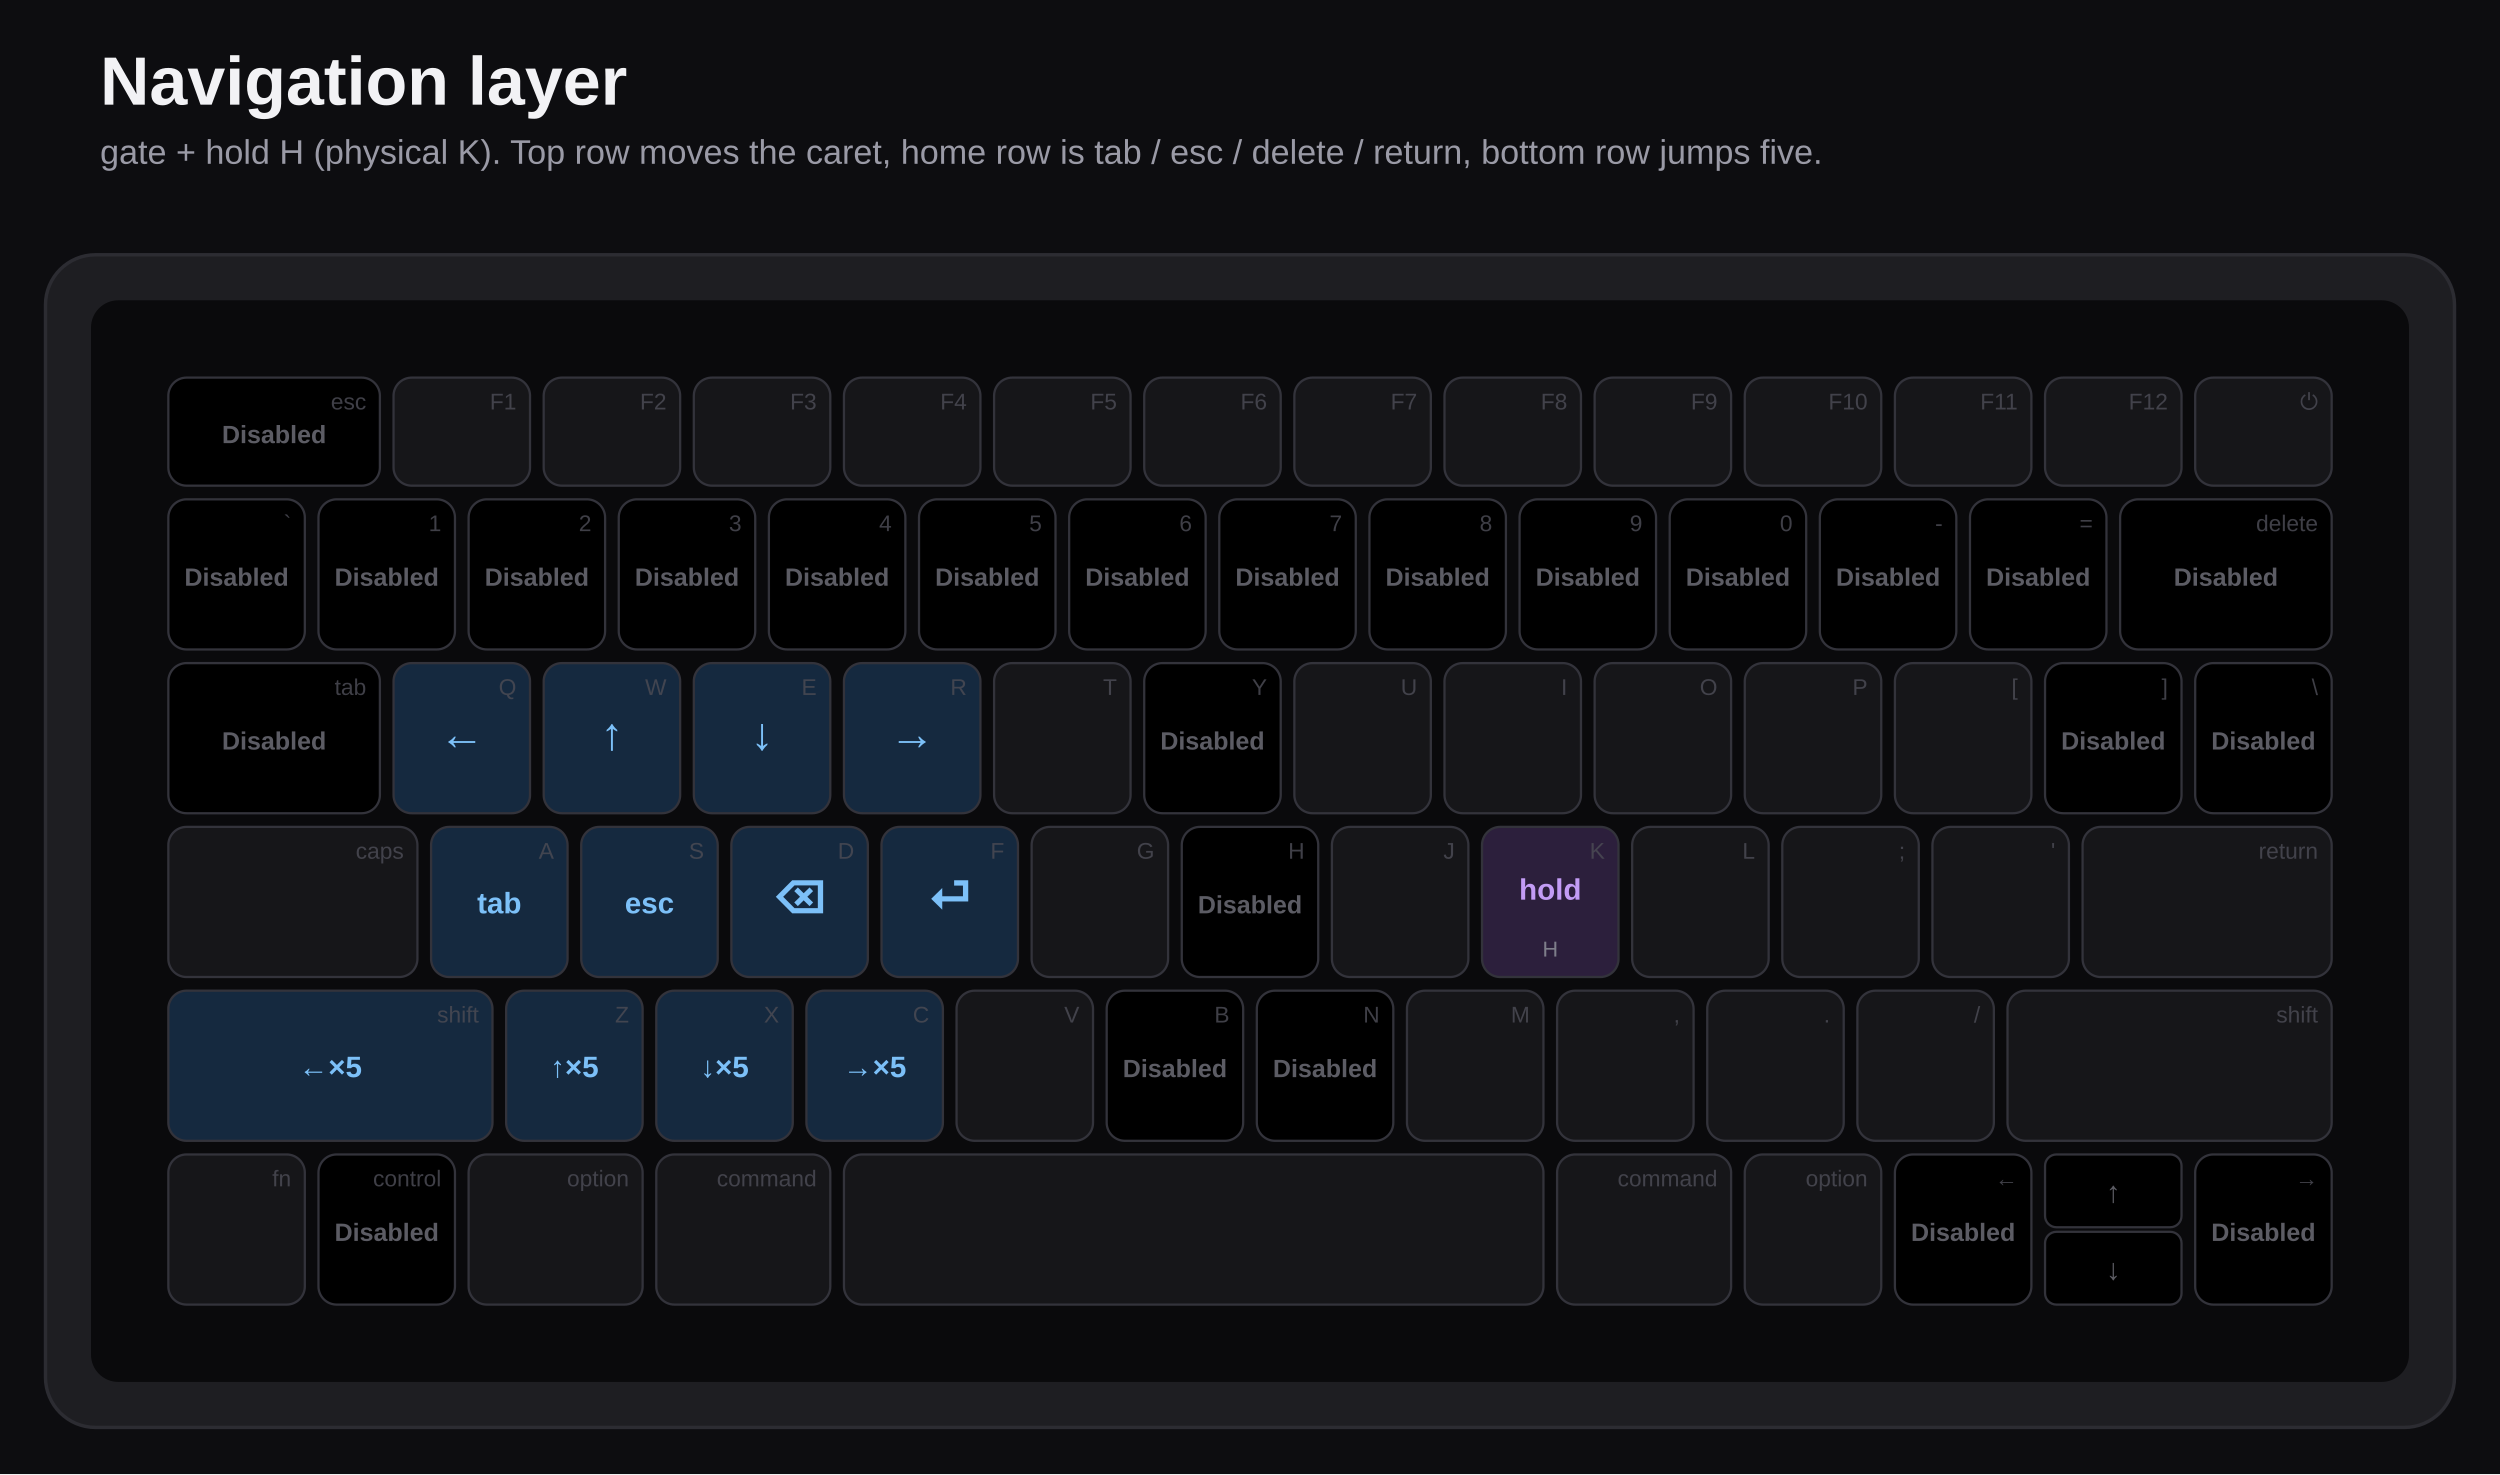
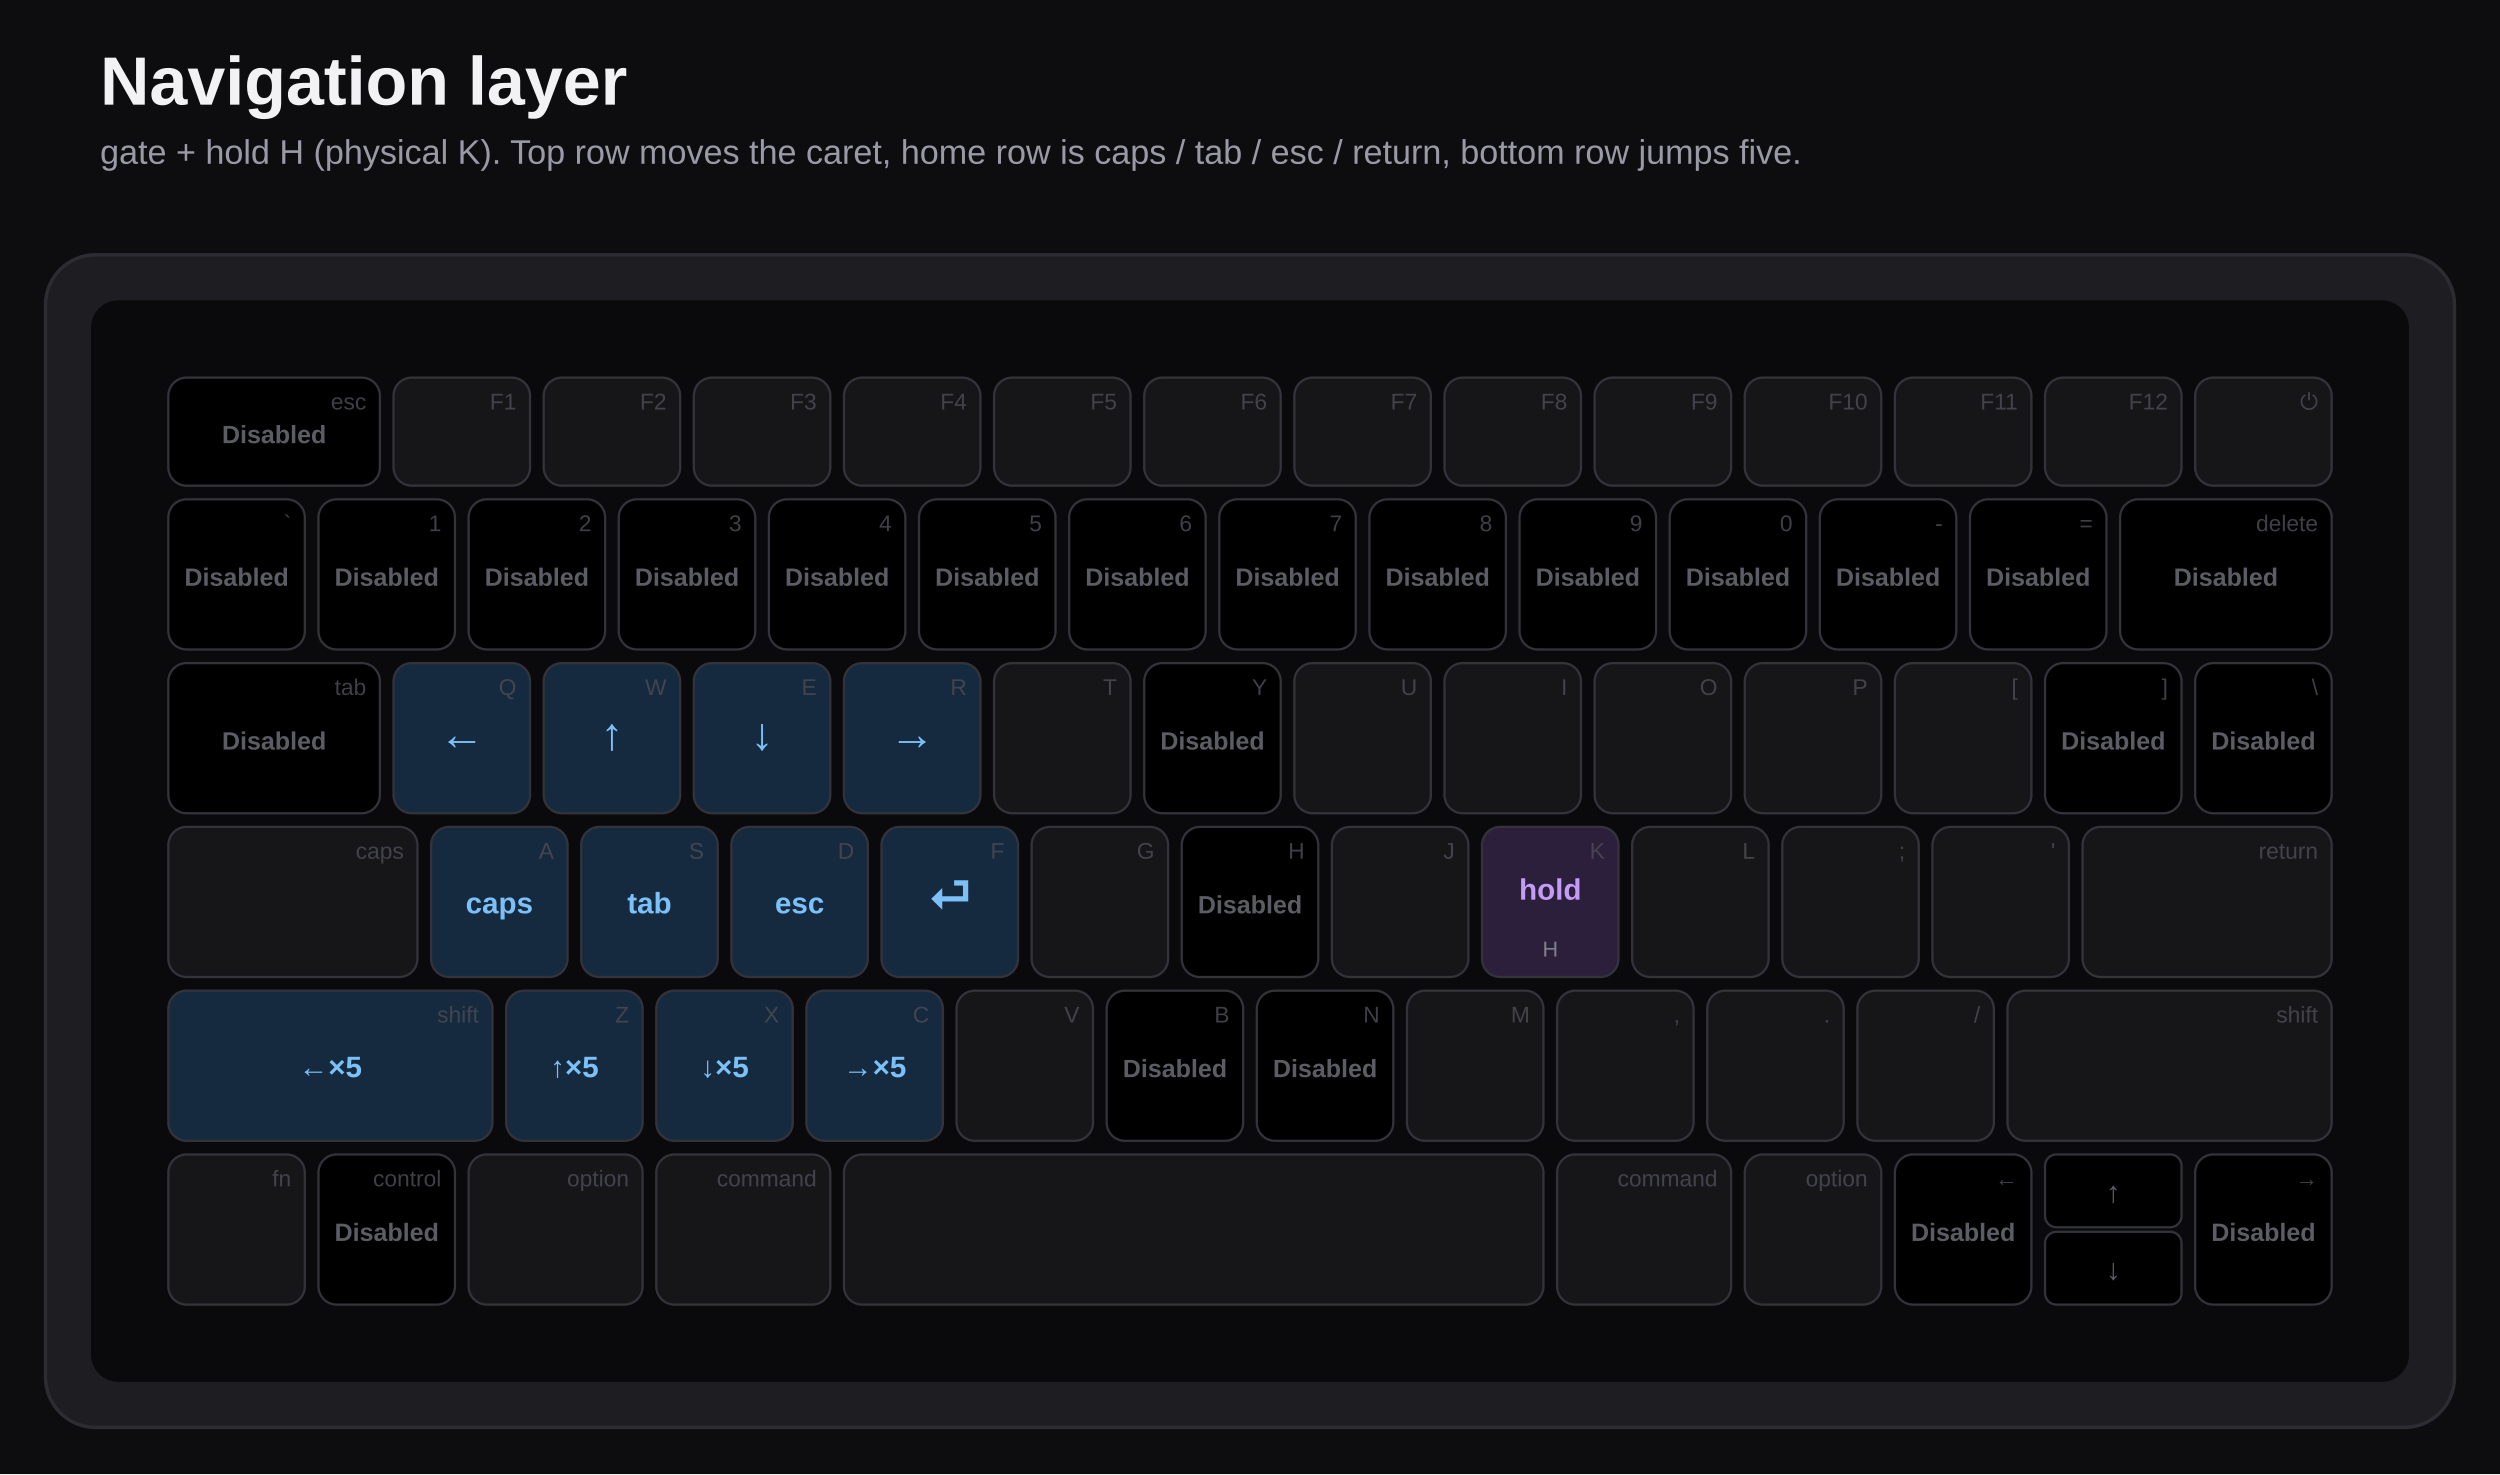
<svg xmlns="http://www.w3.org/2000/svg" width="1099" height="648" viewBox="0 0 1099 648" role="img" aria-label="Navigation layer layer of the splitmac">
  <rect width="1099" height="648" fill="#0d0d10" />
  <text x="44.0" y="46.0" fill="#f2f2f5" font-size="30" font-weight="700" text-anchor="start" opacity="1.0" font-family="-apple-system, BlinkMacSystemFont, 'SF Pro Text', 'Helvetica Neue', Arial, sans-serif">Navigation layer</text>
-   <text x="44.0" y="72.0" fill="#9a9aa6" font-size="15" font-weight="400" text-anchor="start" opacity="1.0" font-family="-apple-system, BlinkMacSystemFont, 'SF Pro Text', 'Helvetica Neue', Arial, sans-serif">gate + hold H (physical K). Top row moves the caret, home row is tab / esc / delete / return, bottom row jumps five.</text>
+   <text x="44.0" y="72.0" fill="#9a9aa6" font-size="15" font-weight="400" text-anchor="start" opacity="1.0" font-family="-apple-system, BlinkMacSystemFont, 'SF Pro Text', 'Helvetica Neue', Arial, sans-serif">gate + hold H (physical K). Top row moves the caret, home row is caps / tab / esc / return, bottom row jumps five.</text>
  <rect x="20.0" y="112.0" width="1059.0" height="515.5" rx="22" fill="#1e1e22" stroke="#2c2c32" stroke-width="1.5" />
  <rect x="40.0" y="132.0" width="1019.0" height="475.5" rx="12" fill="#0a0a0c" />
  <rect x="74.0" y="166.0" width="93.0" height="47.5" rx="8" fill="#000000" stroke="#33333b" stroke-width="1" />
  <text x="161.0" y="180.0" fill="#4a4a53" font-size="10" font-weight="500" text-anchor="end" opacity="0.85" font-family="-apple-system, BlinkMacSystemFont, 'SF Pro Text', 'Helvetica Neue', Arial, sans-serif">esc</text>
  <text x="120.5" y="194.8" fill="#5c5c64" font-size="11" font-weight="600" text-anchor="middle" opacity="1.0" font-family="-apple-system, BlinkMacSystemFont, 'SF Pro Text', 'Helvetica Neue', Arial, sans-serif">Disabled</text>
  <rect x="173.0" y="166.0" width="60.0" height="47.5" rx="8" fill="#161619" stroke="#33333b" stroke-width="1" />
  <text x="227.0" y="180.0" fill="#4a4a53" font-size="10" font-weight="500" text-anchor="end" opacity="0.85" font-family="-apple-system, BlinkMacSystemFont, 'SF Pro Text', 'Helvetica Neue', Arial, sans-serif">F1</text>
  <rect x="239.0" y="166.0" width="60.0" height="47.5" rx="8" fill="#161619" stroke="#33333b" stroke-width="1" />
  <text x="293.0" y="180.0" fill="#4a4a53" font-size="10" font-weight="500" text-anchor="end" opacity="0.85" font-family="-apple-system, BlinkMacSystemFont, 'SF Pro Text', 'Helvetica Neue', Arial, sans-serif">F2</text>
  <rect x="305.0" y="166.0" width="60.0" height="47.5" rx="8" fill="#161619" stroke="#33333b" stroke-width="1" />
  <text x="359.0" y="180.0" fill="#4a4a53" font-size="10" font-weight="500" text-anchor="end" opacity="0.85" font-family="-apple-system, BlinkMacSystemFont, 'SF Pro Text', 'Helvetica Neue', Arial, sans-serif">F3</text>
  <rect x="371.0" y="166.0" width="60.0" height="47.5" rx="8" fill="#161619" stroke="#33333b" stroke-width="1" />
  <text x="425.0" y="180.0" fill="#4a4a53" font-size="10" font-weight="500" text-anchor="end" opacity="0.85" font-family="-apple-system, BlinkMacSystemFont, 'SF Pro Text', 'Helvetica Neue', Arial, sans-serif">F4</text>
  <rect x="437.0" y="166.0" width="60.0" height="47.5" rx="8" fill="#161619" stroke="#33333b" stroke-width="1" />
  <text x="491.0" y="180.0" fill="#4a4a53" font-size="10" font-weight="500" text-anchor="end" opacity="0.85" font-family="-apple-system, BlinkMacSystemFont, 'SF Pro Text', 'Helvetica Neue', Arial, sans-serif">F5</text>
  <rect x="503.0" y="166.0" width="60.0" height="47.5" rx="8" fill="#161619" stroke="#33333b" stroke-width="1" />
  <text x="557.0" y="180.0" fill="#4a4a53" font-size="10" font-weight="500" text-anchor="end" opacity="0.85" font-family="-apple-system, BlinkMacSystemFont, 'SF Pro Text', 'Helvetica Neue', Arial, sans-serif">F6</text>
  <rect x="569.0" y="166.0" width="60.0" height="47.5" rx="8" fill="#161619" stroke="#33333b" stroke-width="1" />
  <text x="623.0" y="180.0" fill="#4a4a53" font-size="10" font-weight="500" text-anchor="end" opacity="0.85" font-family="-apple-system, BlinkMacSystemFont, 'SF Pro Text', 'Helvetica Neue', Arial, sans-serif">F7</text>
  <rect x="635.0" y="166.0" width="60.0" height="47.5" rx="8" fill="#161619" stroke="#33333b" stroke-width="1" />
  <text x="689.0" y="180.0" fill="#4a4a53" font-size="10" font-weight="500" text-anchor="end" opacity="0.85" font-family="-apple-system, BlinkMacSystemFont, 'SF Pro Text', 'Helvetica Neue', Arial, sans-serif">F8</text>
  <rect x="701.0" y="166.0" width="60.0" height="47.5" rx="8" fill="#161619" stroke="#33333b" stroke-width="1" />
  <text x="755.0" y="180.0" fill="#4a4a53" font-size="10" font-weight="500" text-anchor="end" opacity="0.85" font-family="-apple-system, BlinkMacSystemFont, 'SF Pro Text', 'Helvetica Neue', Arial, sans-serif">F9</text>
  <rect x="767.0" y="166.0" width="60.0" height="47.5" rx="8" fill="#161619" stroke="#33333b" stroke-width="1" />
  <text x="821.0" y="180.0" fill="#4a4a53" font-size="10" font-weight="500" text-anchor="end" opacity="0.85" font-family="-apple-system, BlinkMacSystemFont, 'SF Pro Text', 'Helvetica Neue', Arial, sans-serif">F10</text>
  <rect x="833.0" y="166.0" width="60.0" height="47.5" rx="8" fill="#161619" stroke="#33333b" stroke-width="1" />
  <text x="887.0" y="180.0" fill="#4a4a53" font-size="10" font-weight="500" text-anchor="end" opacity="0.85" font-family="-apple-system, BlinkMacSystemFont, 'SF Pro Text', 'Helvetica Neue', Arial, sans-serif">F11</text>
  <rect x="899.0" y="166.0" width="60.0" height="47.5" rx="8" fill="#161619" stroke="#33333b" stroke-width="1" />
  <text x="953.0" y="180.0" fill="#4a4a53" font-size="10" font-weight="500" text-anchor="end" opacity="0.85" font-family="-apple-system, BlinkMacSystemFont, 'SF Pro Text', 'Helvetica Neue', Arial, sans-serif">F12</text>
  <rect x="965.0" y="166.0" width="60.0" height="47.5" rx="8" fill="#161619" stroke="#33333b" stroke-width="1" />
  <text x="1019.0" y="180.0" fill="#4a4a53" font-size="10" font-weight="500" text-anchor="end" opacity="0.85" font-family="-apple-system, BlinkMacSystemFont, 'SF Pro Text', 'Helvetica Neue', Arial, sans-serif">⏻</text>
  <rect x="74.0" y="219.5" width="60.0" height="66.0" rx="8" fill="#000000" stroke="#33333b" stroke-width="1" />
  <text x="128.0" y="233.5" fill="#4a4a53" font-size="10" font-weight="500" text-anchor="end" opacity="0.85" font-family="-apple-system, BlinkMacSystemFont, 'SF Pro Text', 'Helvetica Neue', Arial, sans-serif">`</text>
  <text x="104.0" y="257.5" fill="#5c5c64" font-size="11" font-weight="600" text-anchor="middle" opacity="1.0" font-family="-apple-system, BlinkMacSystemFont, 'SF Pro Text', 'Helvetica Neue', Arial, sans-serif">Disabled</text>
  <rect x="140.0" y="219.5" width="60.0" height="66.0" rx="8" fill="#000000" stroke="#33333b" stroke-width="1" />
  <text x="194.0" y="233.5" fill="#4a4a53" font-size="10" font-weight="500" text-anchor="end" opacity="0.85" font-family="-apple-system, BlinkMacSystemFont, 'SF Pro Text', 'Helvetica Neue', Arial, sans-serif">1</text>
  <text x="170.0" y="257.5" fill="#5c5c64" font-size="11" font-weight="600" text-anchor="middle" opacity="1.0" font-family="-apple-system, BlinkMacSystemFont, 'SF Pro Text', 'Helvetica Neue', Arial, sans-serif">Disabled</text>
  <rect x="206.0" y="219.5" width="60.0" height="66.0" rx="8" fill="#000000" stroke="#33333b" stroke-width="1" />
  <text x="260.0" y="233.5" fill="#4a4a53" font-size="10" font-weight="500" text-anchor="end" opacity="0.85" font-family="-apple-system, BlinkMacSystemFont, 'SF Pro Text', 'Helvetica Neue', Arial, sans-serif">2</text>
  <text x="236.0" y="257.5" fill="#5c5c64" font-size="11" font-weight="600" text-anchor="middle" opacity="1.0" font-family="-apple-system, BlinkMacSystemFont, 'SF Pro Text', 'Helvetica Neue', Arial, sans-serif">Disabled</text>
  <rect x="272.0" y="219.5" width="60.0" height="66.0" rx="8" fill="#000000" stroke="#33333b" stroke-width="1" />
  <text x="326.0" y="233.5" fill="#4a4a53" font-size="10" font-weight="500" text-anchor="end" opacity="0.85" font-family="-apple-system, BlinkMacSystemFont, 'SF Pro Text', 'Helvetica Neue', Arial, sans-serif">3</text>
  <text x="302.0" y="257.5" fill="#5c5c64" font-size="11" font-weight="600" text-anchor="middle" opacity="1.0" font-family="-apple-system, BlinkMacSystemFont, 'SF Pro Text', 'Helvetica Neue', Arial, sans-serif">Disabled</text>
  <rect x="338.0" y="219.5" width="60.0" height="66.0" rx="8" fill="#000000" stroke="#33333b" stroke-width="1" />
  <text x="392.0" y="233.5" fill="#4a4a53" font-size="10" font-weight="500" text-anchor="end" opacity="0.85" font-family="-apple-system, BlinkMacSystemFont, 'SF Pro Text', 'Helvetica Neue', Arial, sans-serif">4</text>
  <text x="368.0" y="257.5" fill="#5c5c64" font-size="11" font-weight="600" text-anchor="middle" opacity="1.0" font-family="-apple-system, BlinkMacSystemFont, 'SF Pro Text', 'Helvetica Neue', Arial, sans-serif">Disabled</text>
  <rect x="404.0" y="219.5" width="60.0" height="66.0" rx="8" fill="#000000" stroke="#33333b" stroke-width="1" />
  <text x="458.0" y="233.5" fill="#4a4a53" font-size="10" font-weight="500" text-anchor="end" opacity="0.85" font-family="-apple-system, BlinkMacSystemFont, 'SF Pro Text', 'Helvetica Neue', Arial, sans-serif">5</text>
  <text x="434.0" y="257.5" fill="#5c5c64" font-size="11" font-weight="600" text-anchor="middle" opacity="1.0" font-family="-apple-system, BlinkMacSystemFont, 'SF Pro Text', 'Helvetica Neue', Arial, sans-serif">Disabled</text>
  <rect x="470.0" y="219.5" width="60.0" height="66.0" rx="8" fill="#000000" stroke="#33333b" stroke-width="1" />
  <text x="524.0" y="233.5" fill="#4a4a53" font-size="10" font-weight="500" text-anchor="end" opacity="0.85" font-family="-apple-system, BlinkMacSystemFont, 'SF Pro Text', 'Helvetica Neue', Arial, sans-serif">6</text>
  <text x="500.0" y="257.5" fill="#5c5c64" font-size="11" font-weight="600" text-anchor="middle" opacity="1.0" font-family="-apple-system, BlinkMacSystemFont, 'SF Pro Text', 'Helvetica Neue', Arial, sans-serif">Disabled</text>
  <rect x="536.0" y="219.5" width="60.0" height="66.0" rx="8" fill="#000000" stroke="#33333b" stroke-width="1" />
  <text x="590.0" y="233.5" fill="#4a4a53" font-size="10" font-weight="500" text-anchor="end" opacity="0.85" font-family="-apple-system, BlinkMacSystemFont, 'SF Pro Text', 'Helvetica Neue', Arial, sans-serif">7</text>
  <text x="566.0" y="257.5" fill="#5c5c64" font-size="11" font-weight="600" text-anchor="middle" opacity="1.0" font-family="-apple-system, BlinkMacSystemFont, 'SF Pro Text', 'Helvetica Neue', Arial, sans-serif">Disabled</text>
  <rect x="602.0" y="219.5" width="60.0" height="66.0" rx="8" fill="#000000" stroke="#33333b" stroke-width="1" />
  <text x="656.0" y="233.5" fill="#4a4a53" font-size="10" font-weight="500" text-anchor="end" opacity="0.85" font-family="-apple-system, BlinkMacSystemFont, 'SF Pro Text', 'Helvetica Neue', Arial, sans-serif">8</text>
  <text x="632.0" y="257.5" fill="#5c5c64" font-size="11" font-weight="600" text-anchor="middle" opacity="1.0" font-family="-apple-system, BlinkMacSystemFont, 'SF Pro Text', 'Helvetica Neue', Arial, sans-serif">Disabled</text>
  <rect x="668.0" y="219.5" width="60.0" height="66.0" rx="8" fill="#000000" stroke="#33333b" stroke-width="1" />
  <text x="722.0" y="233.5" fill="#4a4a53" font-size="10" font-weight="500" text-anchor="end" opacity="0.85" font-family="-apple-system, BlinkMacSystemFont, 'SF Pro Text', 'Helvetica Neue', Arial, sans-serif">9</text>
  <text x="698.0" y="257.5" fill="#5c5c64" font-size="11" font-weight="600" text-anchor="middle" opacity="1.0" font-family="-apple-system, BlinkMacSystemFont, 'SF Pro Text', 'Helvetica Neue', Arial, sans-serif">Disabled</text>
  <rect x="734.0" y="219.5" width="60.0" height="66.0" rx="8" fill="#000000" stroke="#33333b" stroke-width="1" />
  <text x="788.0" y="233.5" fill="#4a4a53" font-size="10" font-weight="500" text-anchor="end" opacity="0.85" font-family="-apple-system, BlinkMacSystemFont, 'SF Pro Text', 'Helvetica Neue', Arial, sans-serif">0</text>
  <text x="764.0" y="257.5" fill="#5c5c64" font-size="11" font-weight="600" text-anchor="middle" opacity="1.0" font-family="-apple-system, BlinkMacSystemFont, 'SF Pro Text', 'Helvetica Neue', Arial, sans-serif">Disabled</text>
  <rect x="800.0" y="219.5" width="60.0" height="66.0" rx="8" fill="#000000" stroke="#33333b" stroke-width="1" />
  <text x="854.0" y="233.5" fill="#4a4a53" font-size="10" font-weight="500" text-anchor="end" opacity="0.85" font-family="-apple-system, BlinkMacSystemFont, 'SF Pro Text', 'Helvetica Neue', Arial, sans-serif">-</text>
  <text x="830.0" y="257.5" fill="#5c5c64" font-size="11" font-weight="600" text-anchor="middle" opacity="1.0" font-family="-apple-system, BlinkMacSystemFont, 'SF Pro Text', 'Helvetica Neue', Arial, sans-serif">Disabled</text>
  <rect x="866.0" y="219.5" width="60.0" height="66.0" rx="8" fill="#000000" stroke="#33333b" stroke-width="1" />
  <text x="920.0" y="233.5" fill="#4a4a53" font-size="10" font-weight="500" text-anchor="end" opacity="0.85" font-family="-apple-system, BlinkMacSystemFont, 'SF Pro Text', 'Helvetica Neue', Arial, sans-serif">=</text>
  <text x="896.0" y="257.5" fill="#5c5c64" font-size="11" font-weight="600" text-anchor="middle" opacity="1.0" font-family="-apple-system, BlinkMacSystemFont, 'SF Pro Text', 'Helvetica Neue', Arial, sans-serif">Disabled</text>
  <rect x="932.0" y="219.5" width="93.0" height="66.0" rx="8" fill="#000000" stroke="#33333b" stroke-width="1" />
  <text x="1019.0" y="233.5" fill="#4a4a53" font-size="10" font-weight="500" text-anchor="end" opacity="0.85" font-family="-apple-system, BlinkMacSystemFont, 'SF Pro Text', 'Helvetica Neue', Arial, sans-serif">delete</text>
  <text x="978.5" y="257.5" fill="#5c5c64" font-size="11" font-weight="600" text-anchor="middle" opacity="1.0" font-family="-apple-system, BlinkMacSystemFont, 'SF Pro Text', 'Helvetica Neue', Arial, sans-serif">Disabled</text>
  <rect x="74.0" y="291.5" width="93.0" height="66.0" rx="8" fill="#000000" stroke="#33333b" stroke-width="1" />
  <text x="161.0" y="305.5" fill="#4a4a53" font-size="10" font-weight="500" text-anchor="end" opacity="0.85" font-family="-apple-system, BlinkMacSystemFont, 'SF Pro Text', 'Helvetica Neue', Arial, sans-serif">tab</text>
  <text x="120.5" y="329.5" fill="#5c5c64" font-size="11" font-weight="600" text-anchor="middle" opacity="1.0" font-family="-apple-system, BlinkMacSystemFont, 'SF Pro Text', 'Helvetica Neue', Arial, sans-serif">Disabled</text>
  <rect x="173.0" y="291.5" width="60.0" height="66.0" rx="8" fill="#15293f" stroke="#33333b" stroke-width="1" />
  <text x="227.0" y="305.5" fill="#4a4a53" font-size="10" font-weight="500" text-anchor="end" opacity="0.85" font-family="-apple-system, BlinkMacSystemFont, 'SF Pro Text', 'Helvetica Neue', Arial, sans-serif">Q</text>
  <text x="203.0" y="329.5" fill="#7cc0f8" font-size="20" font-weight="700" text-anchor="middle" opacity="1.0" font-family="-apple-system, BlinkMacSystemFont, 'SF Pro Text', 'Helvetica Neue', Arial, sans-serif">←</text>
  <rect x="239.0" y="291.5" width="60.0" height="66.0" rx="8" fill="#15293f" stroke="#33333b" stroke-width="1" />
  <text x="293.0" y="305.5" fill="#4a4a53" font-size="10" font-weight="500" text-anchor="end" opacity="0.85" font-family="-apple-system, BlinkMacSystemFont, 'SF Pro Text', 'Helvetica Neue', Arial, sans-serif">W</text>
  <text x="269.0" y="329.5" fill="#7cc0f8" font-size="20" font-weight="700" text-anchor="middle" opacity="1.0" font-family="-apple-system, BlinkMacSystemFont, 'SF Pro Text', 'Helvetica Neue', Arial, sans-serif">↑</text>
  <rect x="305.0" y="291.5" width="60.0" height="66.0" rx="8" fill="#15293f" stroke="#33333b" stroke-width="1" />
  <text x="359.0" y="305.5" fill="#4a4a53" font-size="10" font-weight="500" text-anchor="end" opacity="0.85" font-family="-apple-system, BlinkMacSystemFont, 'SF Pro Text', 'Helvetica Neue', Arial, sans-serif">E</text>
  <text x="335.0" y="329.5" fill="#7cc0f8" font-size="20" font-weight="700" text-anchor="middle" opacity="1.0" font-family="-apple-system, BlinkMacSystemFont, 'SF Pro Text', 'Helvetica Neue', Arial, sans-serif">↓</text>
  <rect x="371.0" y="291.5" width="60.0" height="66.0" rx="8" fill="#15293f" stroke="#33333b" stroke-width="1" />
  <text x="425.0" y="305.5" fill="#4a4a53" font-size="10" font-weight="500" text-anchor="end" opacity="0.85" font-family="-apple-system, BlinkMacSystemFont, 'SF Pro Text', 'Helvetica Neue', Arial, sans-serif">R</text>
  <text x="401.0" y="329.5" fill="#7cc0f8" font-size="20" font-weight="700" text-anchor="middle" opacity="1.0" font-family="-apple-system, BlinkMacSystemFont, 'SF Pro Text', 'Helvetica Neue', Arial, sans-serif">→</text>
  <rect x="437.0" y="291.5" width="60.0" height="66.0" rx="8" fill="#161619" stroke="#33333b" stroke-width="1" />
  <text x="491.0" y="305.5" fill="#4a4a53" font-size="10" font-weight="500" text-anchor="end" opacity="0.85" font-family="-apple-system, BlinkMacSystemFont, 'SF Pro Text', 'Helvetica Neue', Arial, sans-serif">T</text>
  <rect x="503.0" y="291.5" width="60.0" height="66.0" rx="8" fill="#000000" stroke="#33333b" stroke-width="1" />
  <text x="557.0" y="305.5" fill="#4a4a53" font-size="10" font-weight="500" text-anchor="end" opacity="0.85" font-family="-apple-system, BlinkMacSystemFont, 'SF Pro Text', 'Helvetica Neue', Arial, sans-serif">Y</text>
  <text x="533.0" y="329.5" fill="#5c5c64" font-size="11" font-weight="600" text-anchor="middle" opacity="1.0" font-family="-apple-system, BlinkMacSystemFont, 'SF Pro Text', 'Helvetica Neue', Arial, sans-serif">Disabled</text>
  <rect x="569.0" y="291.5" width="60.0" height="66.0" rx="8" fill="#161619" stroke="#33333b" stroke-width="1" />
  <text x="623.0" y="305.5" fill="#4a4a53" font-size="10" font-weight="500" text-anchor="end" opacity="0.85" font-family="-apple-system, BlinkMacSystemFont, 'SF Pro Text', 'Helvetica Neue', Arial, sans-serif">U</text>
  <rect x="635.0" y="291.5" width="60.0" height="66.0" rx="8" fill="#161619" stroke="#33333b" stroke-width="1" />
  <text x="689.0" y="305.5" fill="#4a4a53" font-size="10" font-weight="500" text-anchor="end" opacity="0.85" font-family="-apple-system, BlinkMacSystemFont, 'SF Pro Text', 'Helvetica Neue', Arial, sans-serif">I</text>
  <rect x="701.0" y="291.5" width="60.0" height="66.0" rx="8" fill="#161619" stroke="#33333b" stroke-width="1" />
  <text x="755.0" y="305.5" fill="#4a4a53" font-size="10" font-weight="500" text-anchor="end" opacity="0.85" font-family="-apple-system, BlinkMacSystemFont, 'SF Pro Text', 'Helvetica Neue', Arial, sans-serif">O</text>
  <rect x="767.0" y="291.5" width="60.0" height="66.0" rx="8" fill="#161619" stroke="#33333b" stroke-width="1" />
  <text x="821.0" y="305.5" fill="#4a4a53" font-size="10" font-weight="500" text-anchor="end" opacity="0.85" font-family="-apple-system, BlinkMacSystemFont, 'SF Pro Text', 'Helvetica Neue', Arial, sans-serif">P</text>
  <rect x="833.0" y="291.5" width="60.0" height="66.0" rx="8" fill="#161619" stroke="#33333b" stroke-width="1" />
  <text x="887.0" y="305.5" fill="#4a4a53" font-size="10" font-weight="500" text-anchor="end" opacity="0.85" font-family="-apple-system, BlinkMacSystemFont, 'SF Pro Text', 'Helvetica Neue', Arial, sans-serif">[</text>
  <rect x="899.0" y="291.5" width="60.0" height="66.0" rx="8" fill="#000000" stroke="#33333b" stroke-width="1" />
  <text x="953.0" y="305.5" fill="#4a4a53" font-size="10" font-weight="500" text-anchor="end" opacity="0.85" font-family="-apple-system, BlinkMacSystemFont, 'SF Pro Text', 'Helvetica Neue', Arial, sans-serif">]</text>
  <text x="929.0" y="329.5" fill="#5c5c64" font-size="11" font-weight="600" text-anchor="middle" opacity="1.0" font-family="-apple-system, BlinkMacSystemFont, 'SF Pro Text', 'Helvetica Neue', Arial, sans-serif">Disabled</text>
  <rect x="965.0" y="291.5" width="60.0" height="66.0" rx="8" fill="#000000" stroke="#33333b" stroke-width="1" />
  <text x="1019.0" y="305.5" fill="#4a4a53" font-size="10" font-weight="500" text-anchor="end" opacity="0.85" font-family="-apple-system, BlinkMacSystemFont, 'SF Pro Text', 'Helvetica Neue', Arial, sans-serif">\</text>
  <text x="995.0" y="329.5" fill="#5c5c64" font-size="11" font-weight="600" text-anchor="middle" opacity="1.0" font-family="-apple-system, BlinkMacSystemFont, 'SF Pro Text', 'Helvetica Neue', Arial, sans-serif">Disabled</text>
  <rect x="74.0" y="363.5" width="109.5" height="66.0" rx="8" fill="#161619" stroke="#33333b" stroke-width="1" />
  <text x="177.5" y="377.5" fill="#4a4a53" font-size="10" font-weight="500" text-anchor="end" opacity="0.85" font-family="-apple-system, BlinkMacSystemFont, 'SF Pro Text', 'Helvetica Neue', Arial, sans-serif">caps</text>
  <rect x="189.5" y="363.5" width="60.0" height="66.0" rx="8" fill="#15293f" stroke="#33333b" stroke-width="1" />
  <text x="243.5" y="377.5" fill="#4a4a53" font-size="10" font-weight="500" text-anchor="end" opacity="0.85" font-family="-apple-system, BlinkMacSystemFont, 'SF Pro Text', 'Helvetica Neue', Arial, sans-serif">A</text>
-   <text x="219.5" y="401.5" fill="#7cc0f8" font-size="13" font-weight="600" text-anchor="middle" opacity="1.0" font-family="-apple-system, BlinkMacSystemFont, 'SF Pro Text', 'Helvetica Neue', Arial, sans-serif">tab</text>
+   <text x="219.5" y="401.5" fill="#7cc0f8" font-size="13" font-weight="600" text-anchor="middle" opacity="1.0" font-family="-apple-system, BlinkMacSystemFont, 'SF Pro Text', 'Helvetica Neue', Arial, sans-serif">caps</text>
  <rect x="255.5" y="363.5" width="60.0" height="66.0" rx="8" fill="#15293f" stroke="#33333b" stroke-width="1" />
  <text x="309.5" y="377.5" fill="#4a4a53" font-size="10" font-weight="500" text-anchor="end" opacity="0.85" font-family="-apple-system, BlinkMacSystemFont, 'SF Pro Text', 'Helvetica Neue', Arial, sans-serif">S</text>
-   <text x="285.5" y="401.5" fill="#7cc0f8" font-size="13" font-weight="600" text-anchor="middle" opacity="1.0" font-family="-apple-system, BlinkMacSystemFont, 'SF Pro Text', 'Helvetica Neue', Arial, sans-serif">esc</text>
+   <text x="285.5" y="401.5" fill="#7cc0f8" font-size="13" font-weight="600" text-anchor="middle" opacity="1.0" font-family="-apple-system, BlinkMacSystemFont, 'SF Pro Text', 'Helvetica Neue', Arial, sans-serif">tab</text>
  <rect x="321.5" y="363.5" width="60.0" height="66.0" rx="8" fill="#15293f" stroke="#33333b" stroke-width="1" />
  <text x="375.5" y="377.5" fill="#4a4a53" font-size="10" font-weight="500" text-anchor="end" opacity="0.85" font-family="-apple-system, BlinkMacSystemFont, 'SF Pro Text', 'Helvetica Neue', Arial, sans-serif">D</text>
-   <text x="351.5" y="401.5" fill="#7cc0f8" font-size="20" font-weight="700" text-anchor="middle" opacity="1.0" font-family="-apple-system, BlinkMacSystemFont, 'SF Pro Text', 'Helvetica Neue', Arial, sans-serif">⌫</text>
+   <text x="351.5" y="401.5" fill="#7cc0f8" font-size="13" font-weight="600" text-anchor="middle" opacity="1.0" font-family="-apple-system, BlinkMacSystemFont, 'SF Pro Text', 'Helvetica Neue', Arial, sans-serif">esc</text>
  <rect x="387.5" y="363.5" width="60.0" height="66.0" rx="8" fill="#15293f" stroke="#33333b" stroke-width="1" />
  <text x="441.5" y="377.5" fill="#4a4a53" font-size="10" font-weight="500" text-anchor="end" opacity="0.85" font-family="-apple-system, BlinkMacSystemFont, 'SF Pro Text', 'Helvetica Neue', Arial, sans-serif">F</text>
  <text x="417.5" y="401.5" fill="#7cc0f8" font-size="20" font-weight="700" text-anchor="middle" opacity="1.0" font-family="-apple-system, BlinkMacSystemFont, 'SF Pro Text', 'Helvetica Neue', Arial, sans-serif">⏎</text>
  <rect x="453.5" y="363.5" width="60.0" height="66.0" rx="8" fill="#161619" stroke="#33333b" stroke-width="1" />
  <text x="507.5" y="377.5" fill="#4a4a53" font-size="10" font-weight="500" text-anchor="end" opacity="0.85" font-family="-apple-system, BlinkMacSystemFont, 'SF Pro Text', 'Helvetica Neue', Arial, sans-serif">G</text>
  <rect x="519.5" y="363.5" width="60.0" height="66.0" rx="8" fill="#000000" stroke="#33333b" stroke-width="1" />
  <text x="573.5" y="377.5" fill="#4a4a53" font-size="10" font-weight="500" text-anchor="end" opacity="0.85" font-family="-apple-system, BlinkMacSystemFont, 'SF Pro Text', 'Helvetica Neue', Arial, sans-serif">H</text>
  <text x="549.5" y="401.5" fill="#5c5c64" font-size="11" font-weight="600" text-anchor="middle" opacity="1.0" font-family="-apple-system, BlinkMacSystemFont, 'SF Pro Text', 'Helvetica Neue', Arial, sans-serif">Disabled</text>
  <rect x="585.5" y="363.5" width="60.0" height="66.0" rx="8" fill="#161619" stroke="#33333b" stroke-width="1" />
  <text x="639.5" y="377.5" fill="#4a4a53" font-size="10" font-weight="500" text-anchor="end" opacity="0.85" font-family="-apple-system, BlinkMacSystemFont, 'SF Pro Text', 'Helvetica Neue', Arial, sans-serif">J</text>
  <rect x="651.5" y="363.5" width="60.0" height="66.0" rx="8" fill="#2c1f3c" stroke="#33333b" stroke-width="1" />
  <text x="705.5" y="377.5" fill="#4a4a53" font-size="10" font-weight="500" text-anchor="end" opacity="0.85" font-family="-apple-system, BlinkMacSystemFont, 'SF Pro Text', 'Helvetica Neue', Arial, sans-serif">K</text>
  <text x="681.5" y="395.5" fill="#c39cf5" font-size="13" font-weight="600" text-anchor="middle" opacity="1.0" font-family="-apple-system, BlinkMacSystemFont, 'SF Pro Text', 'Helvetica Neue', Arial, sans-serif">hold</text>
  <text x="681.5" y="420.5" fill="#7e7e8a" font-size="9.5" font-weight="500" text-anchor="middle" opacity="1.0" font-family="-apple-system, BlinkMacSystemFont, 'SF Pro Text', 'Helvetica Neue', Arial, sans-serif">H</text>
  <rect x="717.5" y="363.5" width="60.0" height="66.0" rx="8" fill="#161619" stroke="#33333b" stroke-width="1" />
  <text x="771.5" y="377.5" fill="#4a4a53" font-size="10" font-weight="500" text-anchor="end" opacity="0.85" font-family="-apple-system, BlinkMacSystemFont, 'SF Pro Text', 'Helvetica Neue', Arial, sans-serif">L</text>
  <rect x="783.5" y="363.5" width="60.0" height="66.0" rx="8" fill="#161619" stroke="#33333b" stroke-width="1" />
  <text x="837.5" y="377.5" fill="#4a4a53" font-size="10" font-weight="500" text-anchor="end" opacity="0.85" font-family="-apple-system, BlinkMacSystemFont, 'SF Pro Text', 'Helvetica Neue', Arial, sans-serif">;</text>
  <rect x="849.5" y="363.5" width="60.0" height="66.0" rx="8" fill="#161619" stroke="#33333b" stroke-width="1" />
  <text x="903.5" y="377.5" fill="#4a4a53" font-size="10" font-weight="500" text-anchor="end" opacity="0.85" font-family="-apple-system, BlinkMacSystemFont, 'SF Pro Text', 'Helvetica Neue', Arial, sans-serif">'</text>
  <rect x="915.5" y="363.5" width="109.5" height="66.0" rx="8" fill="#161619" stroke="#33333b" stroke-width="1" />
  <text x="1019.0" y="377.5" fill="#4a4a53" font-size="10" font-weight="500" text-anchor="end" opacity="0.85" font-family="-apple-system, BlinkMacSystemFont, 'SF Pro Text', 'Helvetica Neue', Arial, sans-serif">return</text>
  <rect x="74.0" y="435.5" width="142.5" height="66.0" rx="8" fill="#15293f" stroke="#33333b" stroke-width="1" />
  <text x="210.5" y="449.5" fill="#4a4a53" font-size="10" font-weight="500" text-anchor="end" opacity="0.85" font-family="-apple-system, BlinkMacSystemFont, 'SF Pro Text', 'Helvetica Neue', Arial, sans-serif">shift</text>
  <text x="145.2" y="473.5" fill="#7cc0f8" font-size="13" font-weight="600" text-anchor="middle" opacity="1.0" font-family="-apple-system, BlinkMacSystemFont, 'SF Pro Text', 'Helvetica Neue', Arial, sans-serif">←×5</text>
  <rect x="222.5" y="435.5" width="60.0" height="66.0" rx="8" fill="#15293f" stroke="#33333b" stroke-width="1" />
  <text x="276.5" y="449.5" fill="#4a4a53" font-size="10" font-weight="500" text-anchor="end" opacity="0.85" font-family="-apple-system, BlinkMacSystemFont, 'SF Pro Text', 'Helvetica Neue', Arial, sans-serif">Z</text>
  <text x="252.5" y="473.5" fill="#7cc0f8" font-size="13" font-weight="600" text-anchor="middle" opacity="1.0" font-family="-apple-system, BlinkMacSystemFont, 'SF Pro Text', 'Helvetica Neue', Arial, sans-serif">↑×5</text>
  <rect x="288.5" y="435.5" width="60.0" height="66.0" rx="8" fill="#15293f" stroke="#33333b" stroke-width="1" />
  <text x="342.5" y="449.5" fill="#4a4a53" font-size="10" font-weight="500" text-anchor="end" opacity="0.85" font-family="-apple-system, BlinkMacSystemFont, 'SF Pro Text', 'Helvetica Neue', Arial, sans-serif">X</text>
  <text x="318.5" y="473.5" fill="#7cc0f8" font-size="13" font-weight="600" text-anchor="middle" opacity="1.0" font-family="-apple-system, BlinkMacSystemFont, 'SF Pro Text', 'Helvetica Neue', Arial, sans-serif">↓×5</text>
  <rect x="354.5" y="435.5" width="60.0" height="66.0" rx="8" fill="#15293f" stroke="#33333b" stroke-width="1" />
  <text x="408.5" y="449.5" fill="#4a4a53" font-size="10" font-weight="500" text-anchor="end" opacity="0.85" font-family="-apple-system, BlinkMacSystemFont, 'SF Pro Text', 'Helvetica Neue', Arial, sans-serif">C</text>
  <text x="384.5" y="473.5" fill="#7cc0f8" font-size="13" font-weight="600" text-anchor="middle" opacity="1.0" font-family="-apple-system, BlinkMacSystemFont, 'SF Pro Text', 'Helvetica Neue', Arial, sans-serif">→×5</text>
  <rect x="420.5" y="435.5" width="60.0" height="66.0" rx="8" fill="#161619" stroke="#33333b" stroke-width="1" />
  <text x="474.5" y="449.5" fill="#4a4a53" font-size="10" font-weight="500" text-anchor="end" opacity="0.85" font-family="-apple-system, BlinkMacSystemFont, 'SF Pro Text', 'Helvetica Neue', Arial, sans-serif">V</text>
  <rect x="486.5" y="435.5" width="60.0" height="66.0" rx="8" fill="#000000" stroke="#33333b" stroke-width="1" />
  <text x="540.5" y="449.5" fill="#4a4a53" font-size="10" font-weight="500" text-anchor="end" opacity="0.85" font-family="-apple-system, BlinkMacSystemFont, 'SF Pro Text', 'Helvetica Neue', Arial, sans-serif">B</text>
  <text x="516.5" y="473.5" fill="#5c5c64" font-size="11" font-weight="600" text-anchor="middle" opacity="1.0" font-family="-apple-system, BlinkMacSystemFont, 'SF Pro Text', 'Helvetica Neue', Arial, sans-serif">Disabled</text>
  <rect x="552.5" y="435.5" width="60.0" height="66.0" rx="8" fill="#000000" stroke="#33333b" stroke-width="1" />
  <text x="606.5" y="449.5" fill="#4a4a53" font-size="10" font-weight="500" text-anchor="end" opacity="0.85" font-family="-apple-system, BlinkMacSystemFont, 'SF Pro Text', 'Helvetica Neue', Arial, sans-serif">N</text>
  <text x="582.5" y="473.5" fill="#5c5c64" font-size="11" font-weight="600" text-anchor="middle" opacity="1.0" font-family="-apple-system, BlinkMacSystemFont, 'SF Pro Text', 'Helvetica Neue', Arial, sans-serif">Disabled</text>
  <rect x="618.5" y="435.5" width="60.0" height="66.0" rx="8" fill="#161619" stroke="#33333b" stroke-width="1" />
  <text x="672.5" y="449.5" fill="#4a4a53" font-size="10" font-weight="500" text-anchor="end" opacity="0.85" font-family="-apple-system, BlinkMacSystemFont, 'SF Pro Text', 'Helvetica Neue', Arial, sans-serif">M</text>
  <rect x="684.5" y="435.5" width="60.0" height="66.0" rx="8" fill="#161619" stroke="#33333b" stroke-width="1" />
  <text x="738.5" y="449.5" fill="#4a4a53" font-size="10" font-weight="500" text-anchor="end" opacity="0.85" font-family="-apple-system, BlinkMacSystemFont, 'SF Pro Text', 'Helvetica Neue', Arial, sans-serif">,</text>
  <rect x="750.5" y="435.5" width="60.0" height="66.0" rx="8" fill="#161619" stroke="#33333b" stroke-width="1" />
  <text x="804.5" y="449.5" fill="#4a4a53" font-size="10" font-weight="500" text-anchor="end" opacity="0.85" font-family="-apple-system, BlinkMacSystemFont, 'SF Pro Text', 'Helvetica Neue', Arial, sans-serif">.</text>
  <rect x="816.5" y="435.5" width="60.0" height="66.0" rx="8" fill="#161619" stroke="#33333b" stroke-width="1" />
  <text x="870.5" y="449.5" fill="#4a4a53" font-size="10" font-weight="500" text-anchor="end" opacity="0.85" font-family="-apple-system, BlinkMacSystemFont, 'SF Pro Text', 'Helvetica Neue', Arial, sans-serif">/</text>
  <rect x="882.5" y="435.5" width="142.5" height="66.0" rx="8" fill="#161619" stroke="#33333b" stroke-width="1" />
  <text x="1019.0" y="449.5" fill="#4a4a53" font-size="10" font-weight="500" text-anchor="end" opacity="0.85" font-family="-apple-system, BlinkMacSystemFont, 'SF Pro Text', 'Helvetica Neue', Arial, sans-serif">shift</text>
  <rect x="74.0" y="507.5" width="60.0" height="66.0" rx="8" fill="#161619" stroke="#33333b" stroke-width="1" />
  <text x="128.0" y="521.5" fill="#4a4a53" font-size="10" font-weight="500" text-anchor="end" opacity="0.85" font-family="-apple-system, BlinkMacSystemFont, 'SF Pro Text', 'Helvetica Neue', Arial, sans-serif">fn</text>
  <rect x="140.0" y="507.5" width="60.0" height="66.0" rx="8" fill="#000000" stroke="#33333b" stroke-width="1" />
  <text x="194.0" y="521.5" fill="#4a4a53" font-size="10" font-weight="500" text-anchor="end" opacity="0.85" font-family="-apple-system, BlinkMacSystemFont, 'SF Pro Text', 'Helvetica Neue', Arial, sans-serif">control</text>
  <text x="170.0" y="545.5" fill="#5c5c64" font-size="11" font-weight="600" text-anchor="middle" opacity="1.0" font-family="-apple-system, BlinkMacSystemFont, 'SF Pro Text', 'Helvetica Neue', Arial, sans-serif">Disabled</text>
  <rect x="206.0" y="507.5" width="76.5" height="66.0" rx="8" fill="#161619" stroke="#33333b" stroke-width="1" />
  <text x="276.5" y="521.5" fill="#4a4a53" font-size="10" font-weight="500" text-anchor="end" opacity="0.85" font-family="-apple-system, BlinkMacSystemFont, 'SF Pro Text', 'Helvetica Neue', Arial, sans-serif">option</text>
  <rect x="288.5" y="507.5" width="76.5" height="66.0" rx="8" fill="#161619" stroke="#33333b" stroke-width="1" />
  <text x="359.0" y="521.5" fill="#4a4a53" font-size="10" font-weight="500" text-anchor="end" opacity="0.85" font-family="-apple-system, BlinkMacSystemFont, 'SF Pro Text', 'Helvetica Neue', Arial, sans-serif">command</text>
  <rect x="371.0" y="507.5" width="307.5" height="66.0" rx="8" fill="#161619" stroke="#33333b" stroke-width="1" />
  <rect x="684.5" y="507.5" width="76.5" height="66.0" rx="8" fill="#161619" stroke="#33333b" stroke-width="1" />
  <text x="755.0" y="521.5" fill="#4a4a53" font-size="10" font-weight="500" text-anchor="end" opacity="0.85" font-family="-apple-system, BlinkMacSystemFont, 'SF Pro Text', 'Helvetica Neue', Arial, sans-serif">command</text>
  <rect x="767.0" y="507.5" width="60.0" height="66.0" rx="8" fill="#161619" stroke="#33333b" stroke-width="1" />
  <text x="821.0" y="521.5" fill="#4a4a53" font-size="10" font-weight="500" text-anchor="end" opacity="0.85" font-family="-apple-system, BlinkMacSystemFont, 'SF Pro Text', 'Helvetica Neue', Arial, sans-serif">option</text>
  <rect x="833.0" y="507.5" width="60.0" height="66.0" rx="8" fill="#000000" stroke="#33333b" stroke-width="1" />
  <text x="887.0" y="521.5" fill="#4a4a53" font-size="10" font-weight="500" text-anchor="end" opacity="0.85" font-family="-apple-system, BlinkMacSystemFont, 'SF Pro Text', 'Helvetica Neue', Arial, sans-serif">←</text>
  <text x="863.0" y="545.5" fill="#5c5c64" font-size="11" font-weight="600" text-anchor="middle" opacity="1.0" font-family="-apple-system, BlinkMacSystemFont, 'SF Pro Text', 'Helvetica Neue', Arial, sans-serif">Disabled</text>
  <rect x="899.0" y="507.5" width="60.0" height="32.0" rx="5" fill="#000000" stroke="#33333b" stroke-width="1" />
  <text x="929.0" y="528.5" fill="#5c5c64" font-size="13" font-weight="600" text-anchor="middle" opacity="1.0" font-family="-apple-system, BlinkMacSystemFont, 'SF Pro Text', 'Helvetica Neue', Arial, sans-serif">↑</text>
  <rect x="899.0" y="541.5" width="60.0" height="32.0" rx="5" fill="#000000" stroke="#33333b" stroke-width="1" />
  <text x="929.0" y="562.5" fill="#5c5c64" font-size="13" font-weight="600" text-anchor="middle" opacity="1.0" font-family="-apple-system, BlinkMacSystemFont, 'SF Pro Text', 'Helvetica Neue', Arial, sans-serif">↓</text>
  <rect x="965.0" y="507.5" width="60.0" height="66.0" rx="8" fill="#000000" stroke="#33333b" stroke-width="1" />
  <text x="1019.0" y="521.5" fill="#4a4a53" font-size="10" font-weight="500" text-anchor="end" opacity="0.85" font-family="-apple-system, BlinkMacSystemFont, 'SF Pro Text', 'Helvetica Neue', Arial, sans-serif">→</text>
  <text x="995.0" y="545.5" fill="#5c5c64" font-size="11" font-weight="600" text-anchor="middle" opacity="1.0" font-family="-apple-system, BlinkMacSystemFont, 'SF Pro Text', 'Helvetica Neue', Arial, sans-serif">Disabled</text>
</svg>
